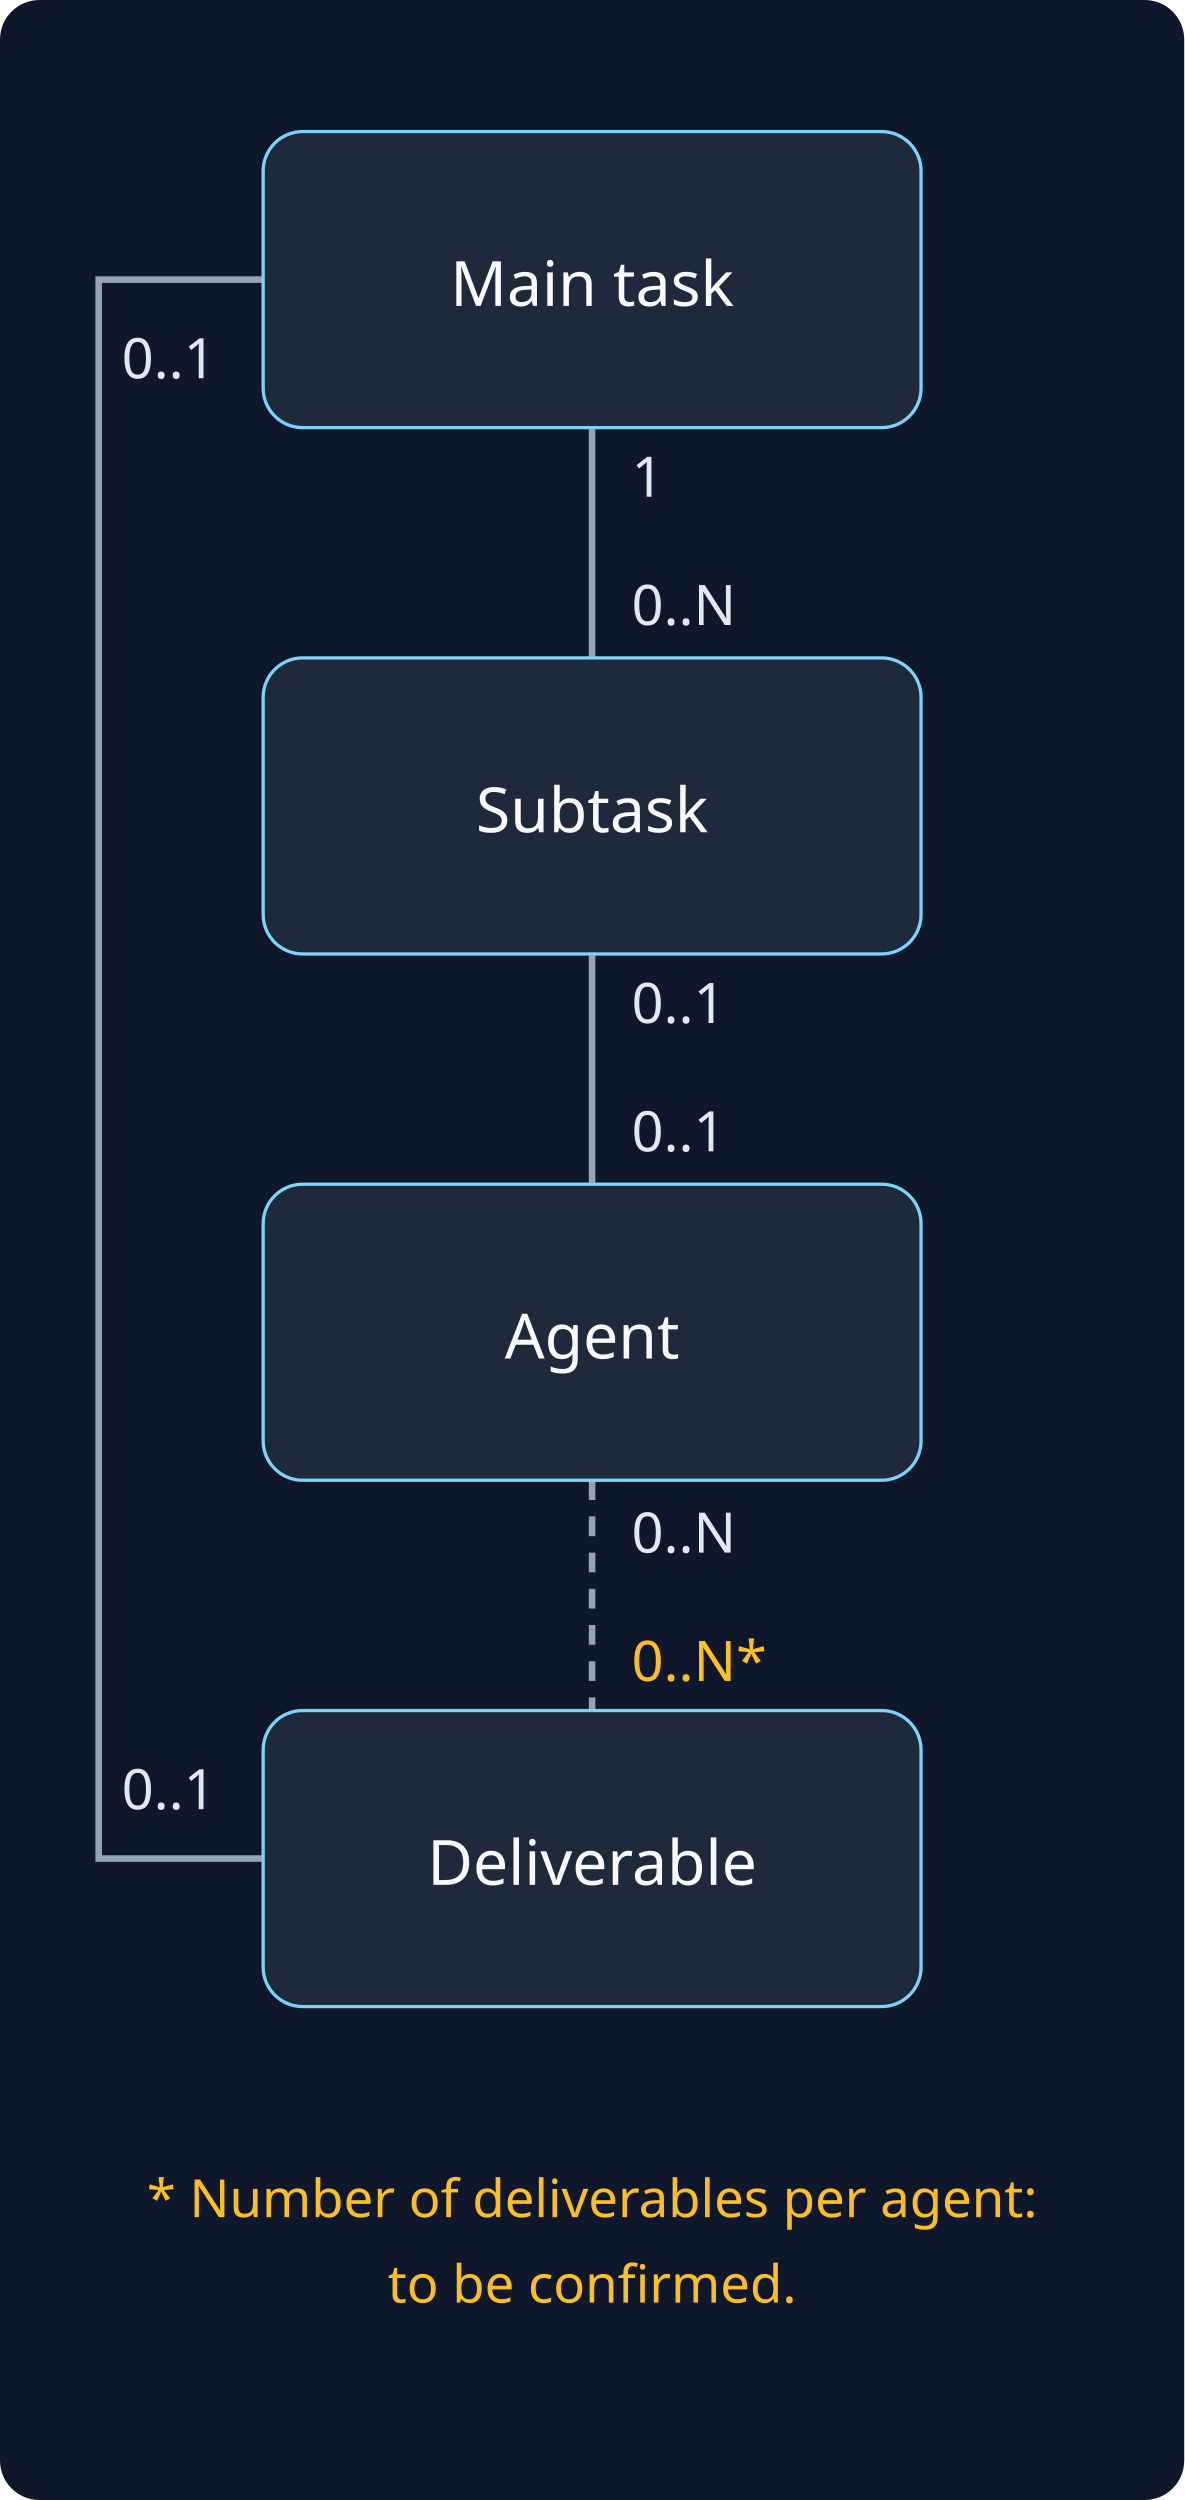
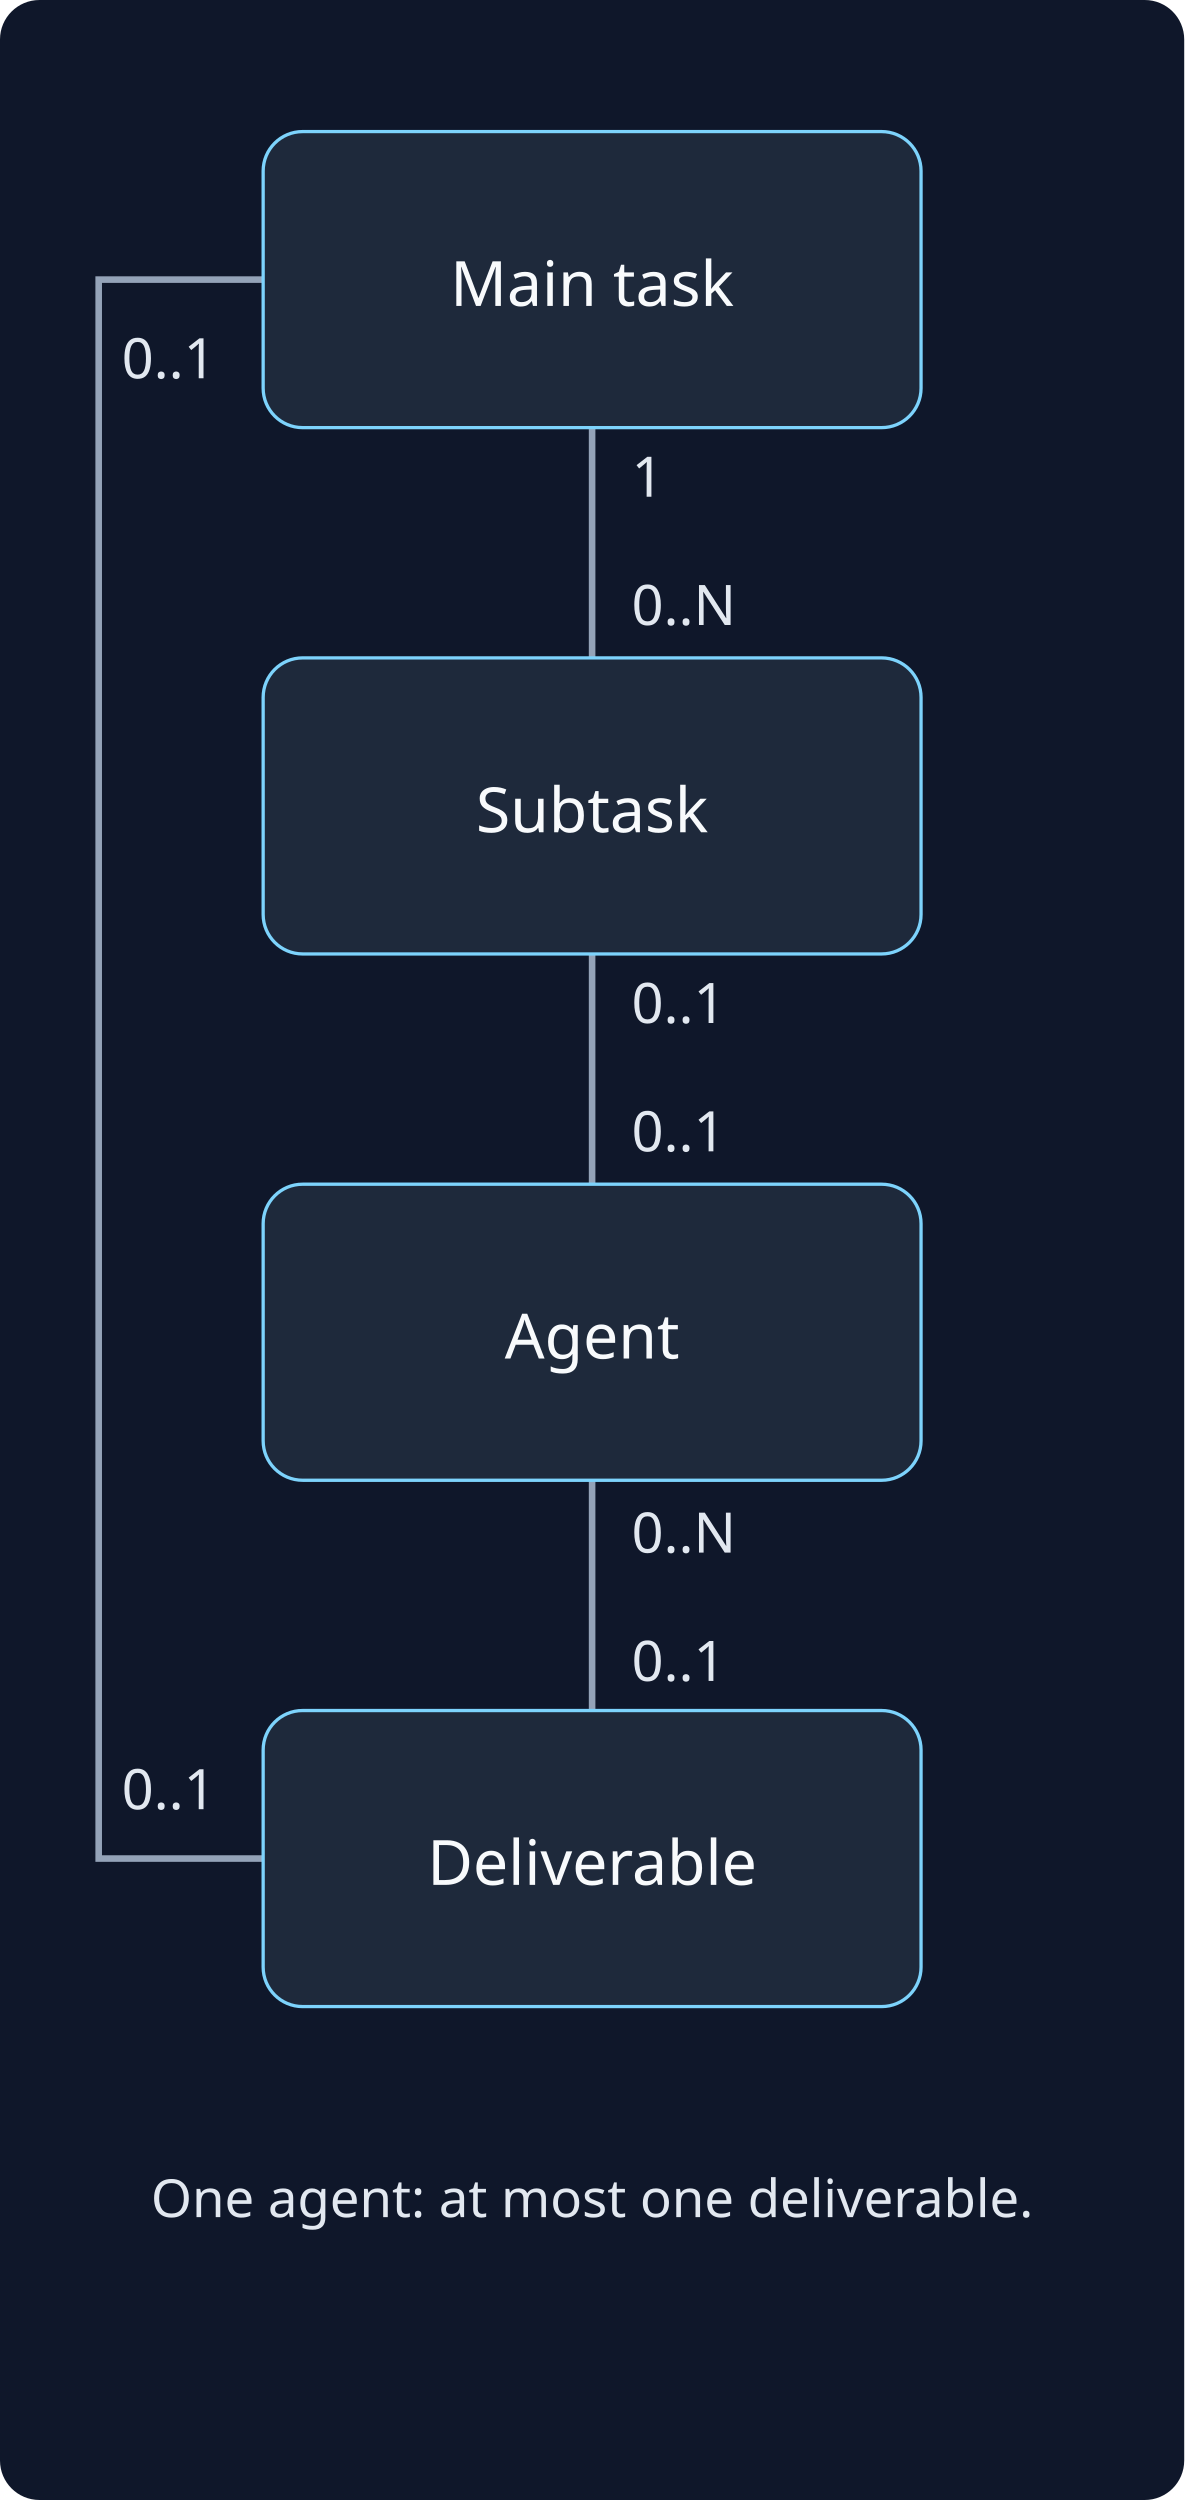
<svg xmlns="http://www.w3.org/2000/svg" viewBox="0 0 360 760" width="360" height="760">
  <rect width="360" height="760" rx="12" fill="#0f172a" />
  <g stroke="#94a3b8" stroke-width="2" fill="none">
    <path d="M180 130V200 M180 290V360 M80 85H30V565H80" />
-     <path d="M180 450V520" stroke-dasharray="6 5" />
+     <path d="M180 450V520" />
  </g>
  <rect x="80" y="40" width="200" height="90" rx="12" fill="#1e293b" stroke="#7dd3fc" />
  <text x="180" y="93" fill="#f8fafc" text-anchor="middle" font-family="system-ui,sans-serif" font-size="19">Main task</text>
  <rect x="80" y="200" width="200" height="90" rx="12" fill="#1e293b" stroke="#7dd3fc" />
  <text x="180" y="253" fill="#f8fafc" text-anchor="middle" font-family="system-ui,sans-serif" font-size="19">Subtask</text>
  <rect x="80" y="360" width="200" height="90" rx="12" fill="#1e293b" stroke="#7dd3fc" />
  <text x="180" y="413" fill="#f8fafc" text-anchor="middle" font-family="system-ui,sans-serif" font-size="19">Agent</text>
  <rect x="80" y="520" width="200" height="90" rx="12" fill="#1e293b" stroke="#7dd3fc" />
  <text x="180" y="573" fill="#f8fafc" text-anchor="middle" font-family="system-ui,sans-serif" font-size="19">Deliverable</text>
  <g fill="#e2e8f0" font-family="system-ui,sans-serif" font-size="17">
    <text x="192" y="151">1</text>
    <text x="192" y="190">0..N</text>
    <text x="192" y="311">0..1</text>
    <text x="192" y="350">0..1</text>
    <text x="192" y="472">0..N</text>
-     <text x="192" y="511" fill="#fbbf24">0..N*</text>
+     <text x="192" y="511" fill="#e2e8f0">0..1</text>
    <text x="37" y="115">0..1</text>
    <text x="37" y="550">0..1</text>
  </g>
-   <text x="180" y="674" fill="#fbbf24" text-anchor="middle" font-family="system-ui,sans-serif" font-size="16">* Number of deliverables per agent:</text>
-   <text x="180" y="700" fill="#fbbf24" text-anchor="middle" font-family="system-ui,sans-serif" font-size="16">to be confirmed.</text>
+   <text x="180" y="674" fill="#e2e8f0" text-anchor="middle" font-family="system-ui,sans-serif" font-size="16">One agent: at most one deliverable.</text>
+   <text x="180" y="700" fill="#e2e8f0" text-anchor="middle" font-family="system-ui,sans-serif" font-size="16" />
</svg>
